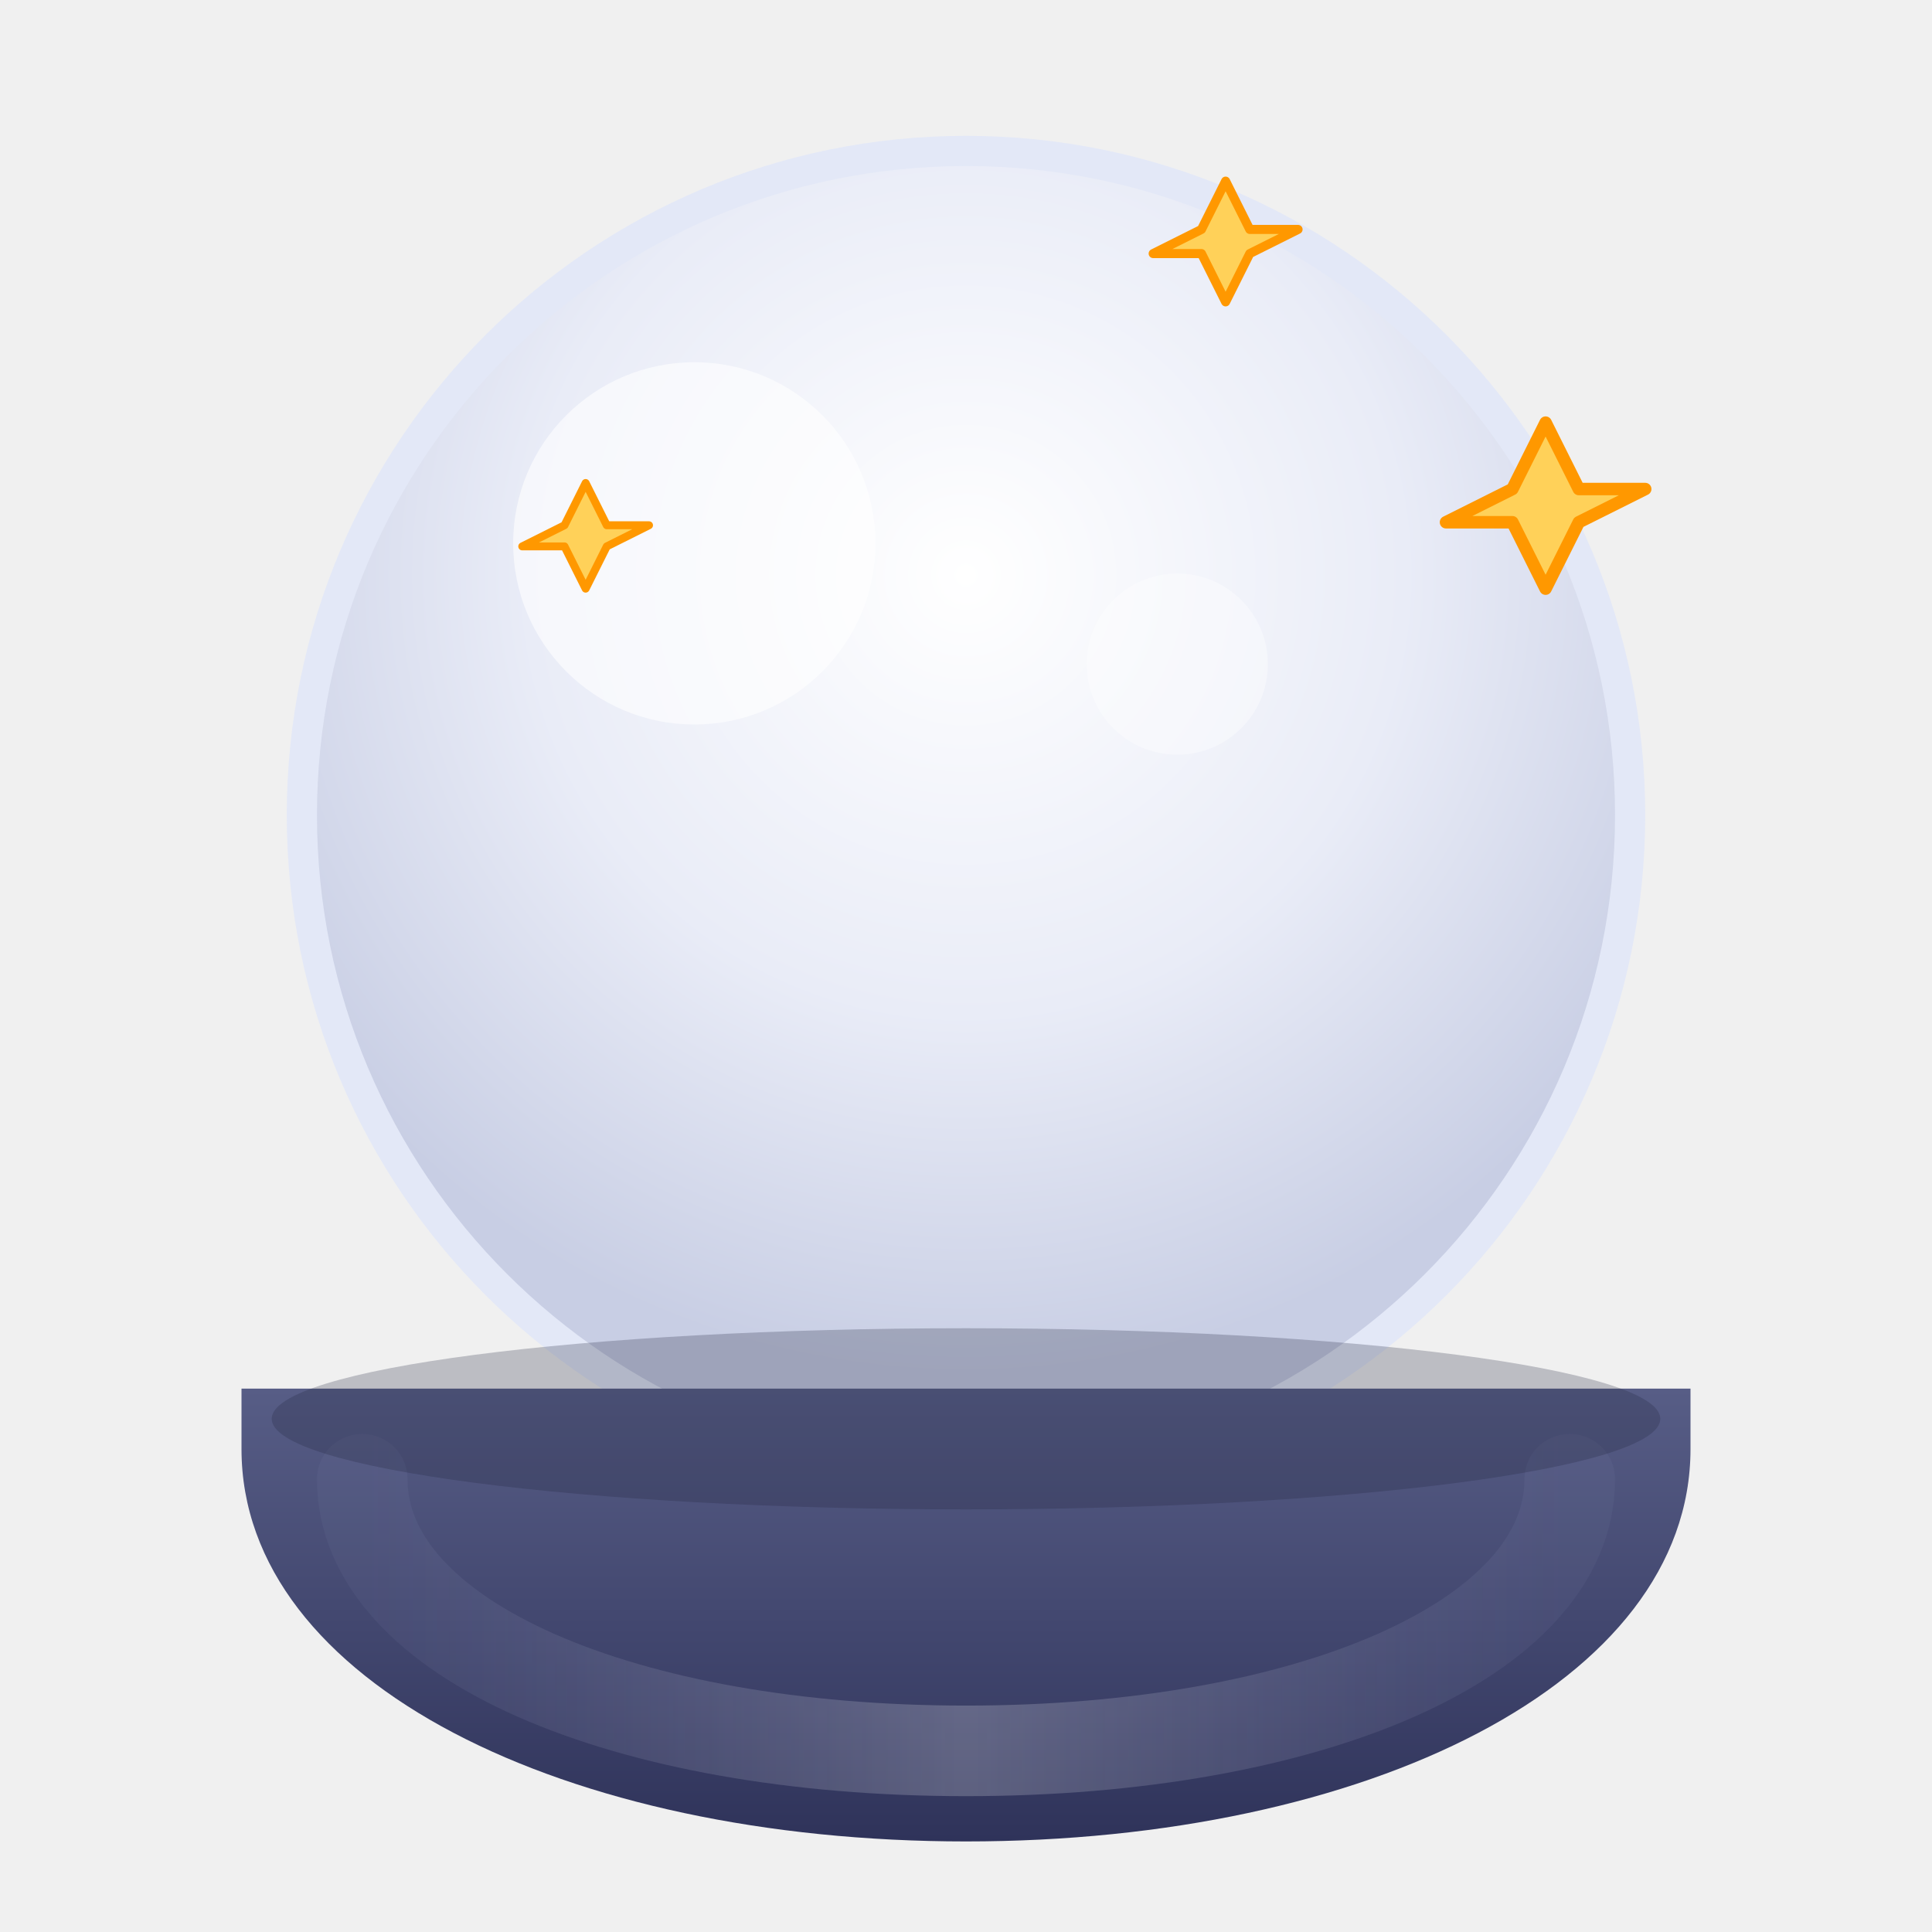
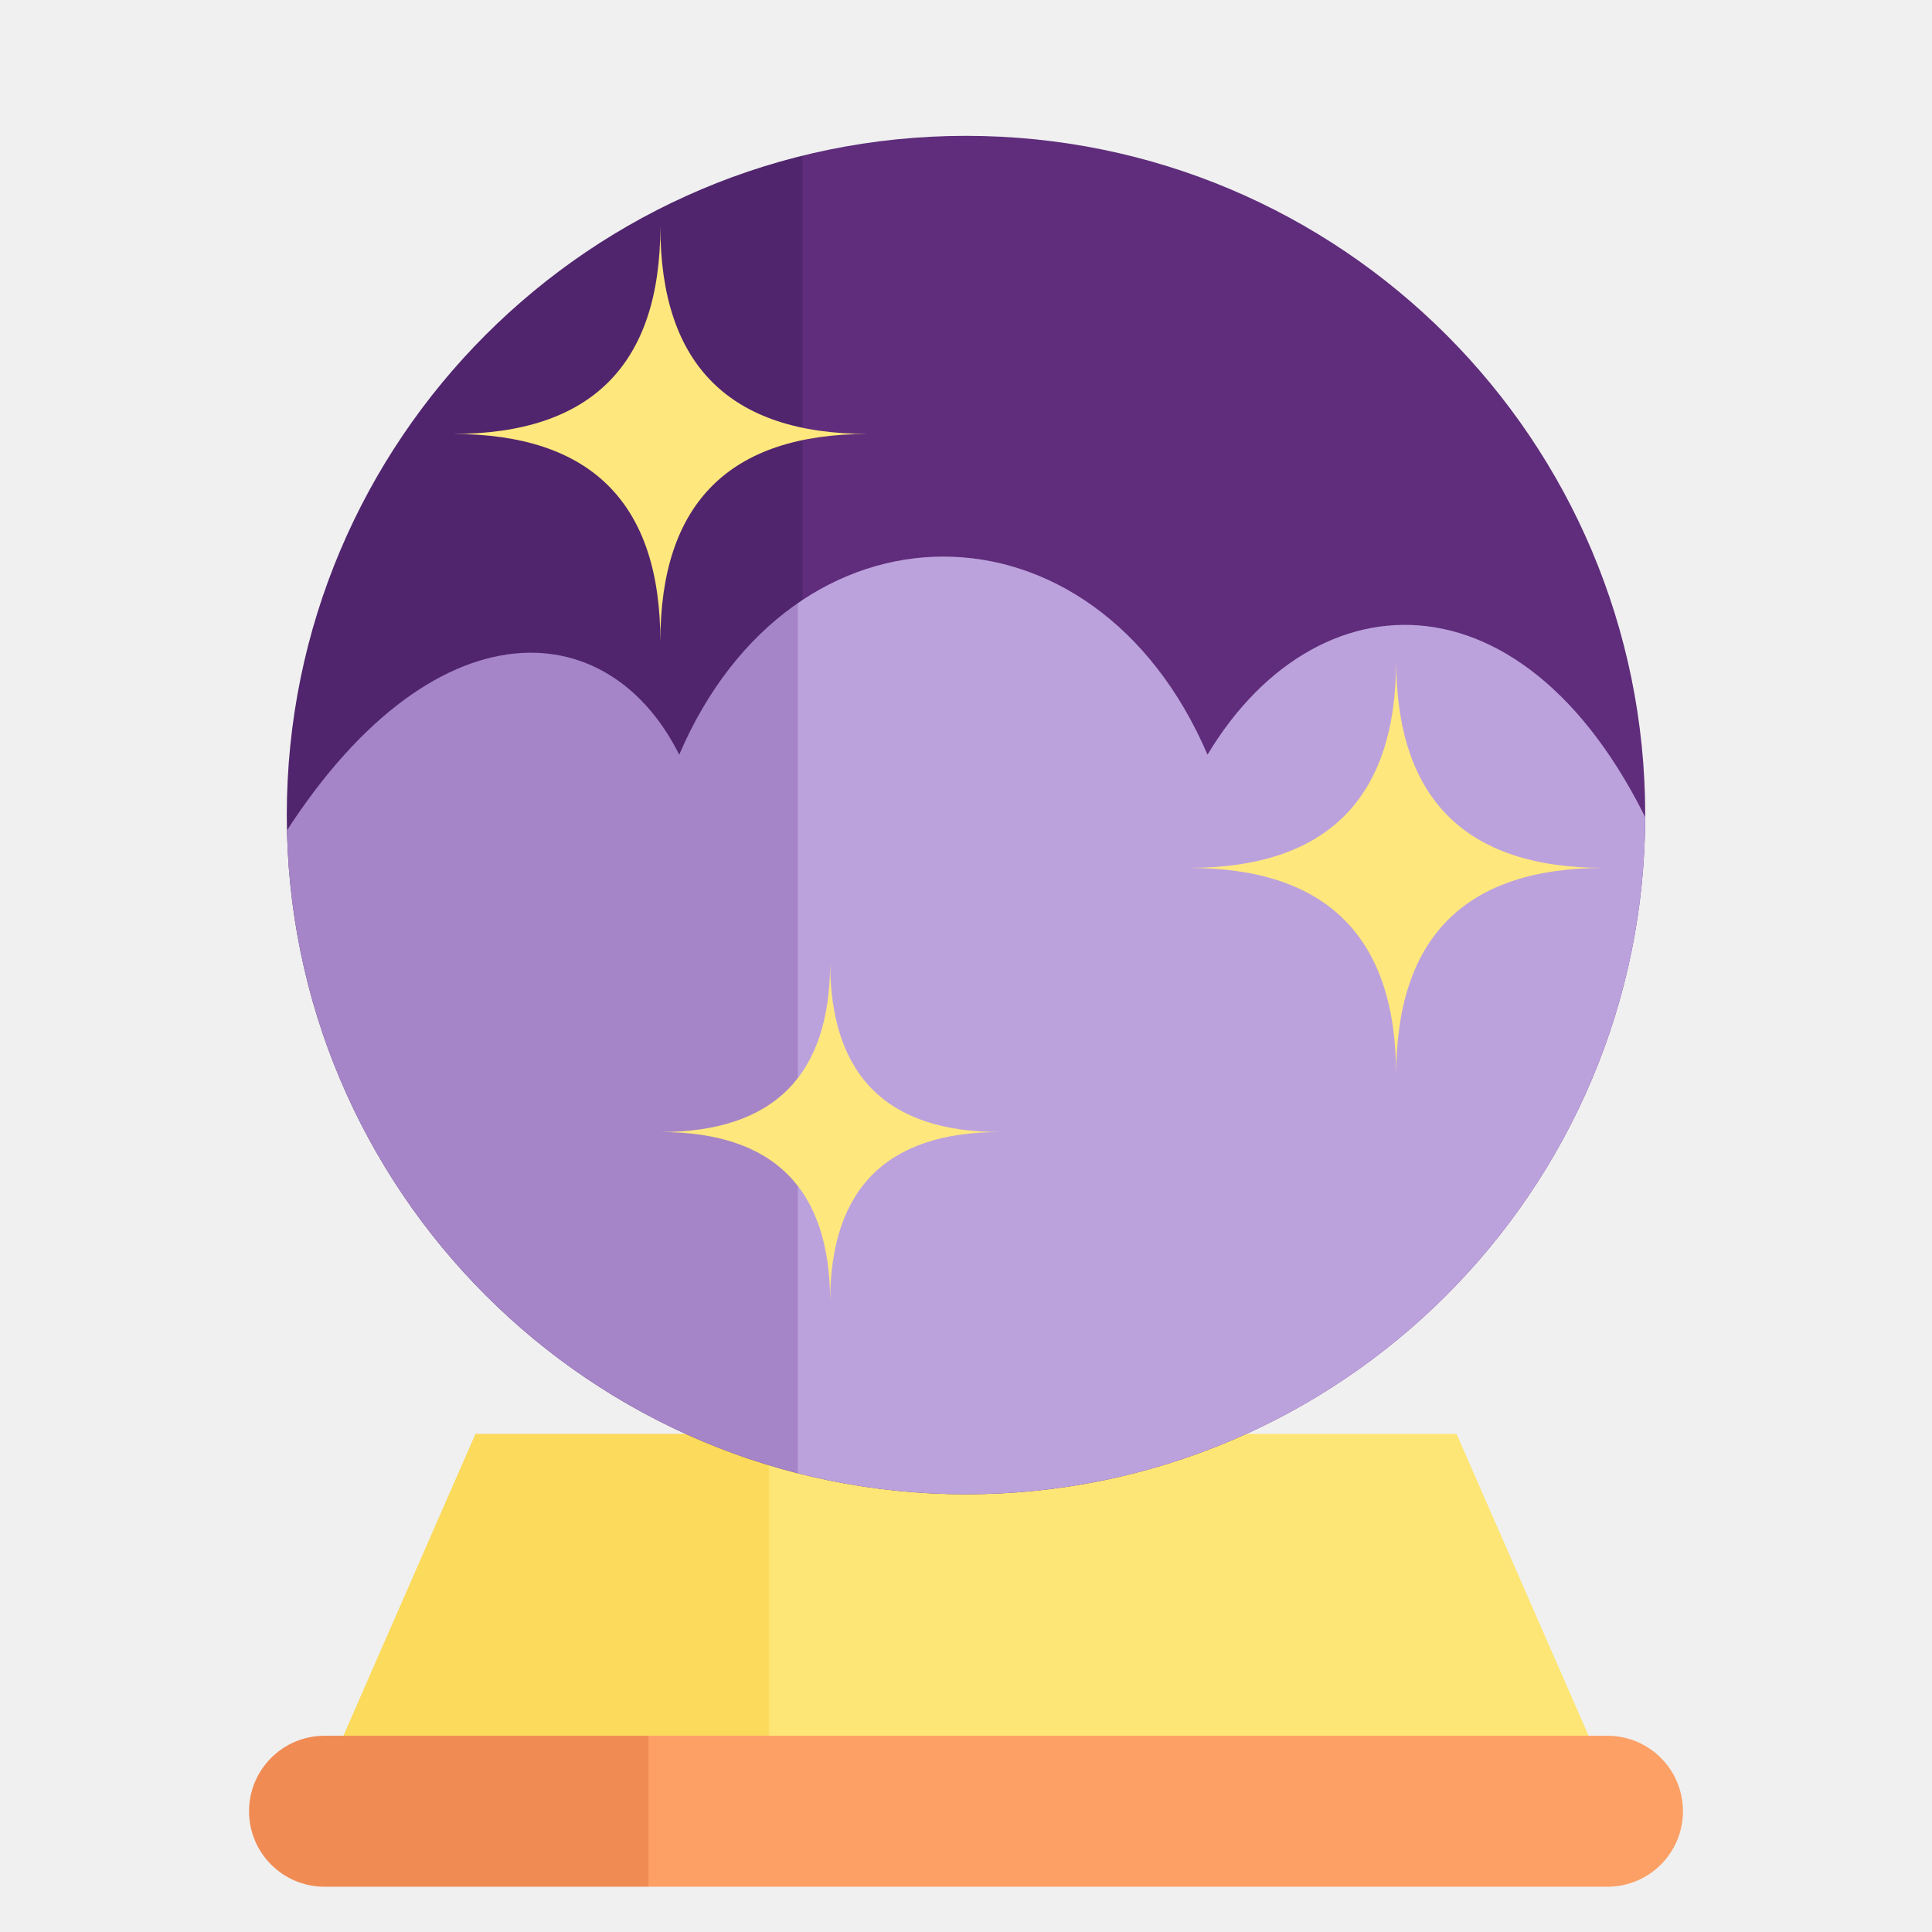
- <svg xmlns="http://www.w3.org/2000/svg" viewBox="0 0 128 128" width="128" height="128">
+ <svg xmlns="http://www.w3.org/2000/svg" viewBox="0 0 512 512" width="128" height="128">
  <defs>
-     <radialGradient id="crystal-orb" cx="50%" cy="32%" r="60%">
-       <stop offset="0%" stop-color="#FFFFFF" />
-       <stop offset="55%" stop-color="#E9ECF7" />
-       <stop offset="100%" stop-color="#C8CEE4" />
-     </radialGradient>
-     <linearGradient id="crystal-base" x1="0%" y1="0%" x2="0%" y2="100%">
-       <stop offset="0%" stop-color="#575D86" />
-       <stop offset="100%" stop-color="#2F335A" />
+     <linearGradient id="base-grad" x1="0%" y1="0%" x2="100%" y2="0%">
+       <stop offset="0%" stop-color="#f08b53" />
+       <stop offset="28%" stop-color="#f08b53" />
+       <stop offset="28.1%" stop-color="#fca065" />
+       <stop offset="100%" stop-color="#fca065" />
    </linearGradient>
-     <linearGradient id="crystal-base-shine" x1="0%" y1="0%" x2="100%" y2="0%">
-       <stop offset="0%" stop-color="#8389B3" stop-opacity="0.15" />
-       <stop offset="50%" stop-color="#FFFFFF" stop-opacity="0.35" />
-       <stop offset="100%" stop-color="#8389B3" stop-opacity="0.15" />
+     <linearGradient id="stand-grad" x1="0%" y1="0%" x2="100%" y2="0%">
+       <stop offset="0%" stop-color="#fbda5c" />
+       <stop offset="34%" stop-color="#fbda5c" />
+       <stop offset="34.1%" stop-color="#fde675" />
+       <stop offset="100%" stop-color="#fde675" />
    </linearGradient>
+     <linearGradient id="ball-bg-grad" x1="0%" y1="0%" x2="100%" y2="0%">
+       <stop offset="0%" stop-color="#50256e" />
+       <stop offset="38%" stop-color="#50256e" />
+       <stop offset="38.1%" stop-color="#5f2d7b" />
+       <stop offset="100%" stop-color="#5f2d7b" />
+     </linearGradient>
+     <linearGradient id="cloud-grad" x1="0%" y1="0%" x2="100%" y2="0%">
+       <stop offset="0%" stop-color="#a585c7" />
+       <stop offset="38%" stop-color="#a585c7" />
+       <stop offset="38.1%" stop-color="#bca2dc" />
+       <stop offset="100%" stop-color="#bca2dc" />
+     </linearGradient>
+     <clipPath id="ball-clip">
+       <circle cx="256" cy="216" r="180" />
+     </clipPath>
  </defs>
-   <circle cx="64" cy="54" r="44" fill="url(#crystal-orb)" stroke="#E3E8F7" stroke-width="2" />
-   <circle cx="46" cy="36" r="12" fill="#FFFFFF" opacity="0.6" />
-   <circle cx="78" cy="44" r="6" fill="#FFFFFF" opacity="0.35" />
-   <path d="M16 92h96v4c0 15.5-21.5 26-48 26S16 111.5 16 96z" fill="url(#crystal-base)" />
-   <path d="M24 98c0 10.667 17.4 18 40 18s40-7.333 40-18" fill="none" stroke="url(#crystal-base-shine)" stroke-width="6" stroke-linecap="round" opacity="0.6" />
-   <ellipse cx="64" cy="94" rx="46" ry="6" fill="#1F223C" opacity="0.25" />
-   <g fill="#FFD159" stroke="#FF9800" stroke-width="1.5" stroke-linejoin="round">
-     <path d="M8 0L12 8L20 8L12 12L8 20L4 12L-4 12L4 8Z" transform="translate(98 28) scale(0.55)" />
-     <path d="M8 0L12 8L20 8L12 12L8 20L4 12L-4 12L4 8Z" transform="translate(78 12) scale(0.4)" />
-     <path d="M8 0L12 8L20 8L12 12L8 20L4 12L-4 12L4 8Z" transform="translate(36 32) scale(0.35)" />
+   <path d="M 126 380 L 386 380 L 421 460 L 91 460 Z" fill="url(#stand-grad)" />
+   <rect x="66" y="460" width="380" height="40" rx="20" fill="url(#base-grad)" />
+   <g clip-path="url(#ball-clip)">
+     <circle cx="256" cy="216" r="180" fill="url(#ball-bg-grad)" />
+     <path d="M 70 230 C 110 160, 160 160, 180 200 C 210 130, 290 130, 320 200 C 350 150, 410 150, 442 230 L 442 410 L 70 410 Z" fill="url(#cloud-grad)" />
+     <path d="M 175 60 Q 175 115 230 115 Q 175 115 175 170 Q 175 115 120 115 Q 175 115 175 60 Z" fill="#fee77d" />
+     <path d="M 370 175 Q 370 230 425 230 Q 370 230 370 285 Q 370 230 315 230 Q 370 230 370 175 Z" fill="#fee77d" />
+     <path d="M 220 255 Q 220 300 265 300 Q 220 300 220 345 Q 220 300 175 300 Q 220 300 220 255 Z" fill="#fee77d" />
  </g>
</svg>
